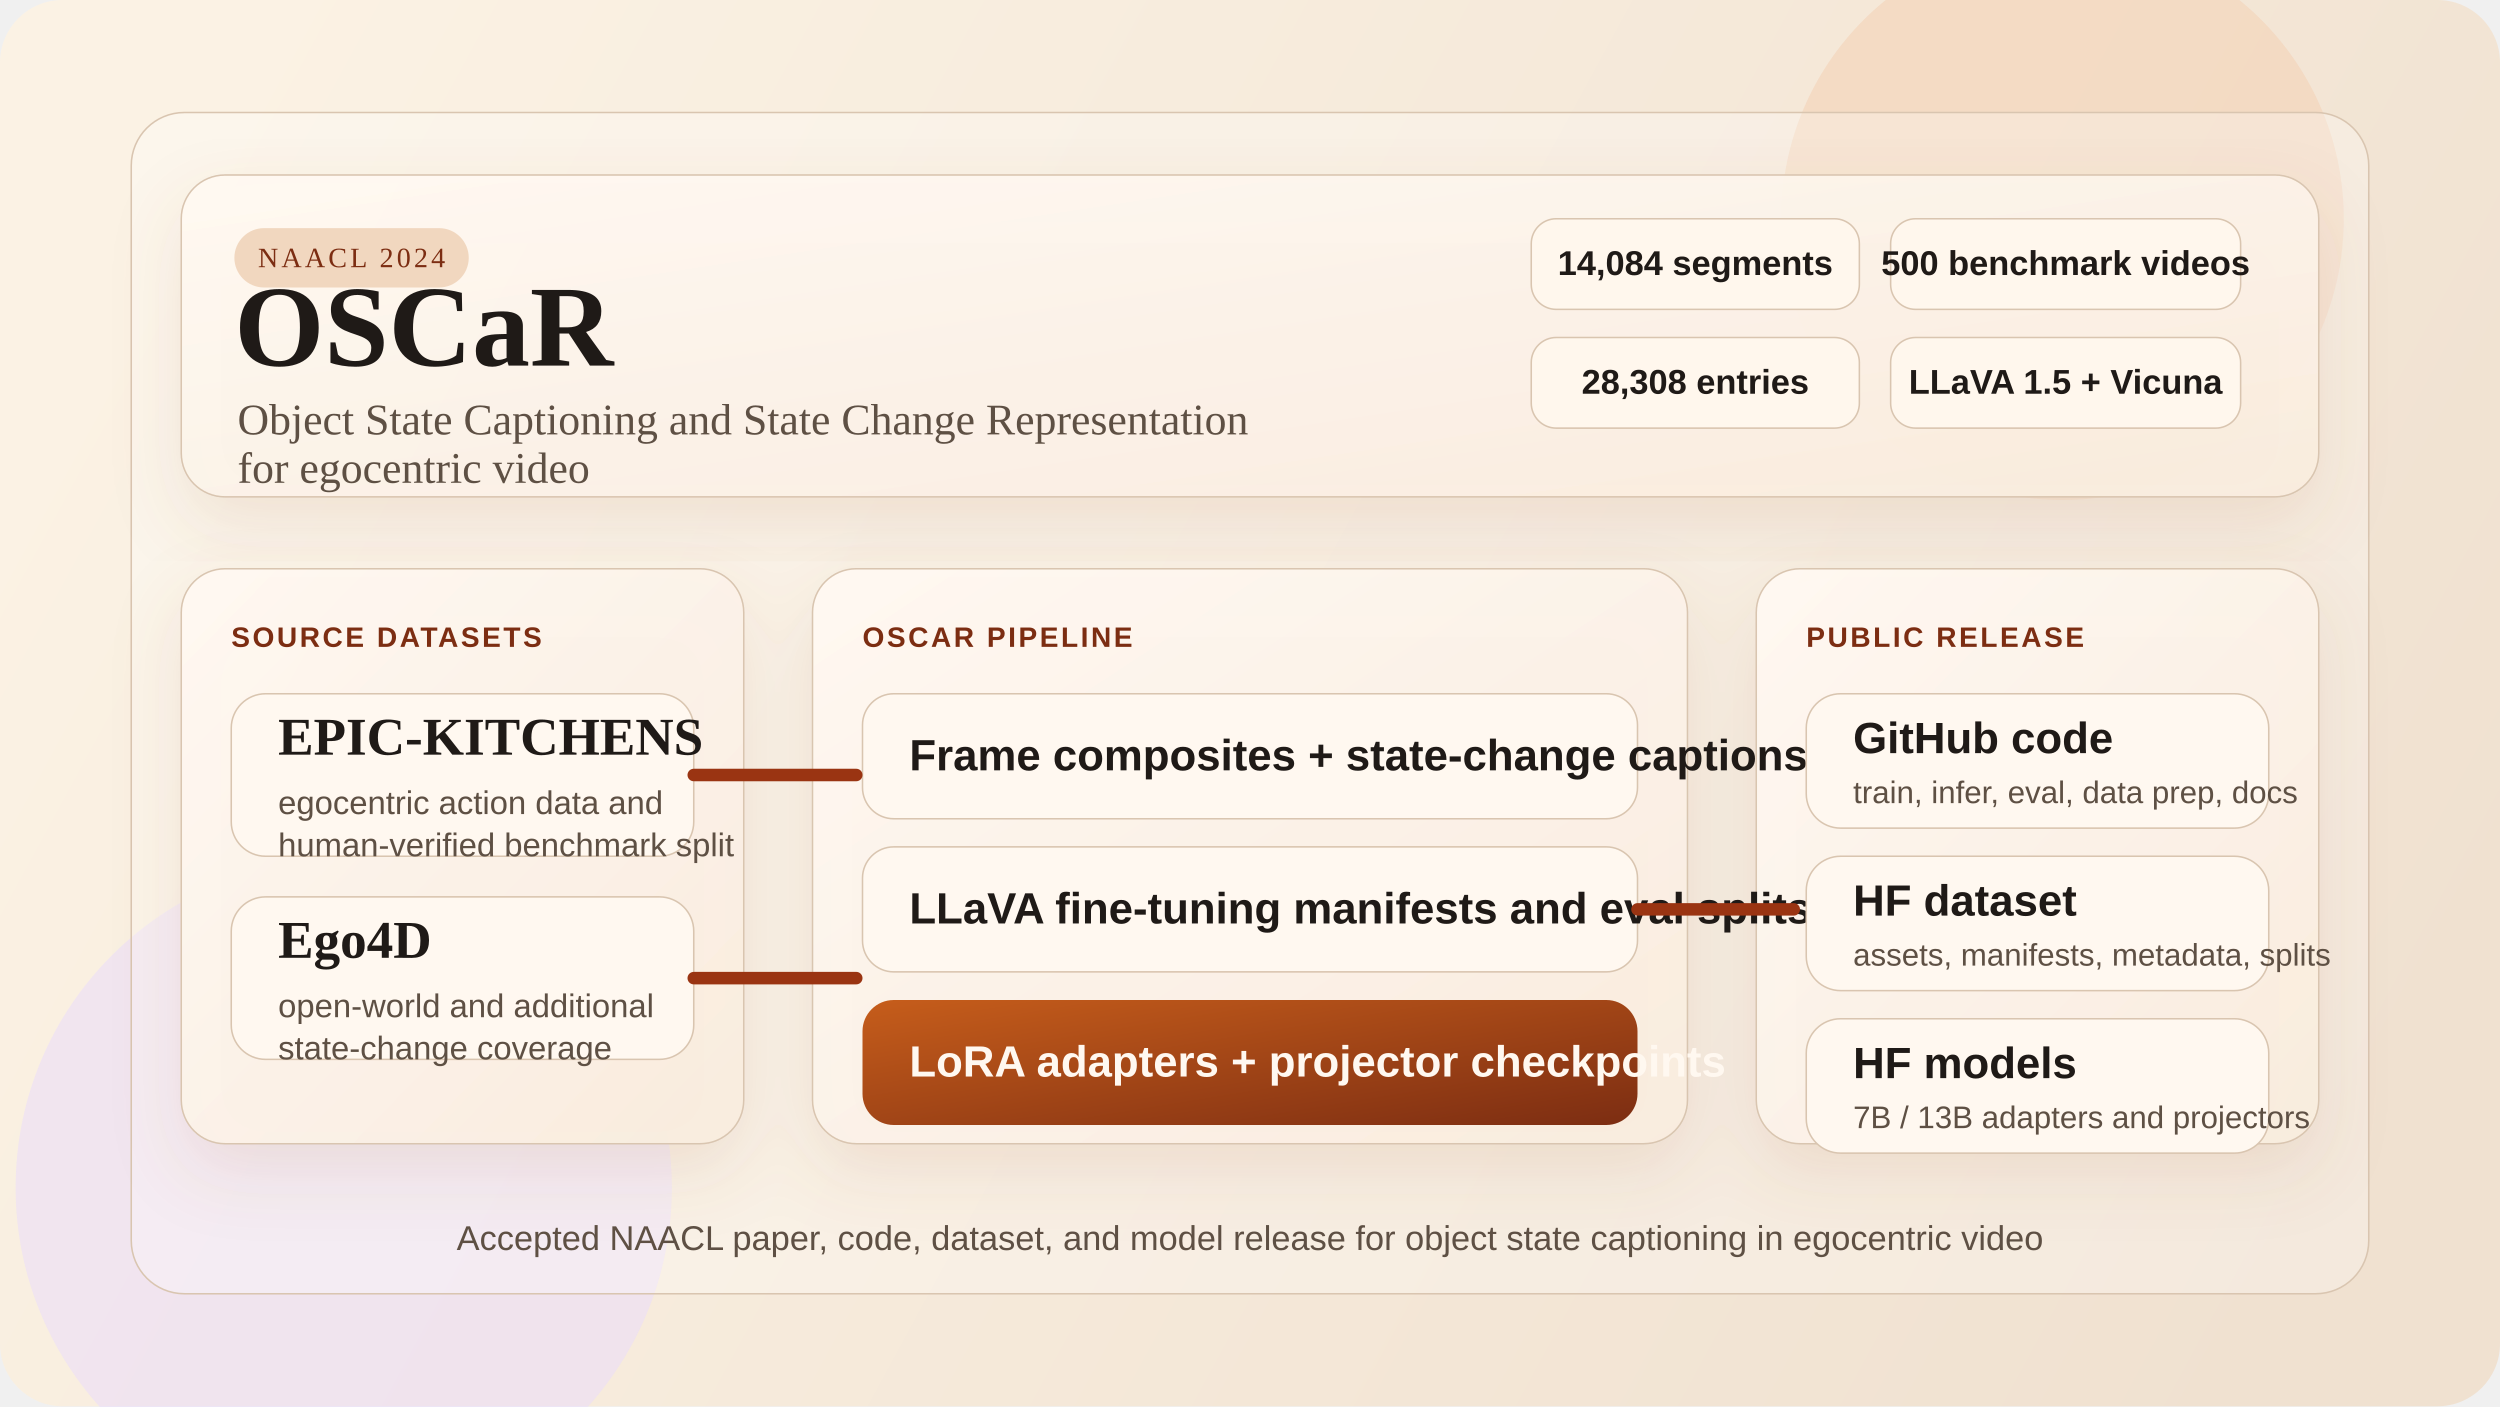
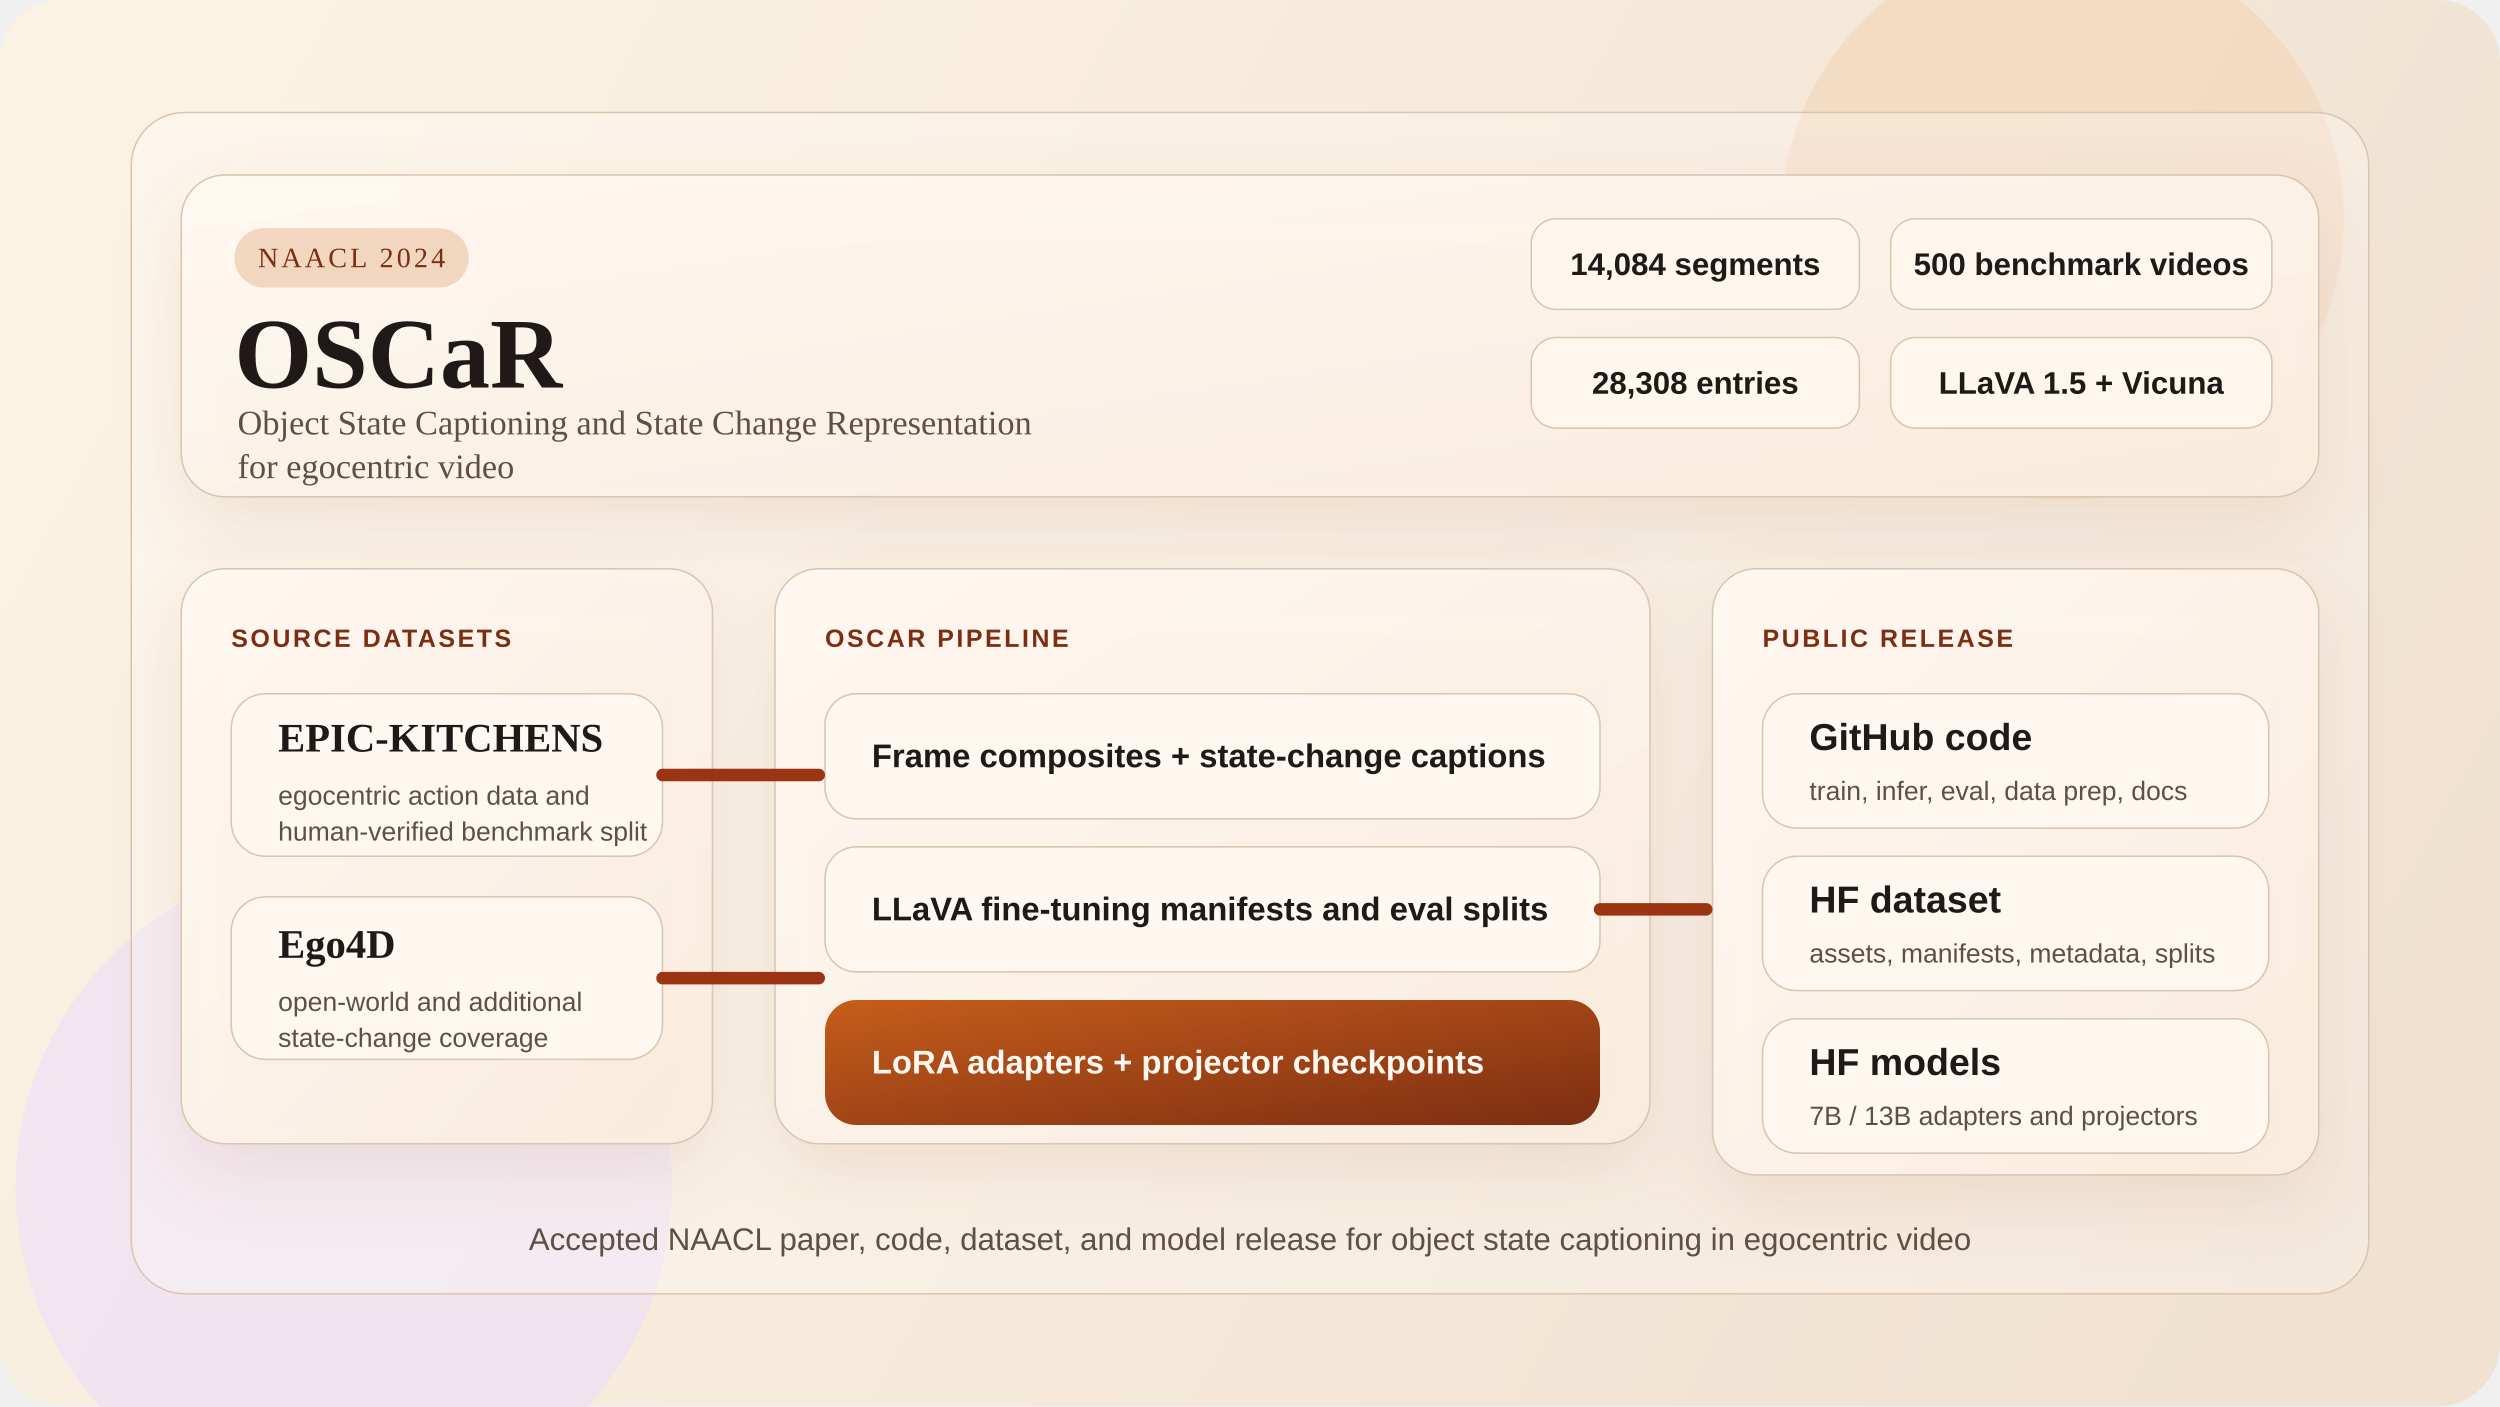
<svg xmlns="http://www.w3.org/2000/svg" width="1600" height="900" viewBox="0 0 1600 900" fill="none">
  <defs>
    <linearGradient id="bg" x1="120" y1="80" x2="1480" y2="820" gradientUnits="userSpaceOnUse">
      <stop stop-color="#FBF2E4" />
      <stop offset="1" stop-color="#F0E1D0" />
    </linearGradient>
    <linearGradient id="panel" x1="0" y1="0" x2="1" y2="1">
      <stop stop-color="#FFF9F2" stop-opacity="0.95" />
      <stop offset="1" stop-color="#F8ECDE" stop-opacity="0.95" />
    </linearGradient>
    <linearGradient id="accent" x1="0" y1="0" x2="1" y2="1">
      <stop stop-color="#C65D1B" />
      <stop offset="1" stop-color="#7C2D12" />
    </linearGradient>
    <filter id="shadow" x="-20%" y="-20%" width="140%" height="140%">
      <feDropShadow dx="0" dy="18" stdDeviation="22" flood-color="#A56A3A" flood-opacity="0.14" />
    </filter>
  </defs>
  <rect width="1600" height="900" rx="40" fill="url(#bg)" />
  <circle cx="1320" cy="140" r="180" fill="#F3D5BC" opacity="0.7" />
  <circle cx="220" cy="760" r="210" fill="#E7D9FF" opacity="0.48" />
  <rect x="84" y="72" width="1432" height="756" rx="34" fill="#FFFFFF" fill-opacity="0.28" stroke="#D9C5B0" />
  <g filter="url(#shadow)">
    <rect x="116" y="112" width="1368" height="206" rx="28" fill="url(#panel)" stroke="#D9C5B0" />
  </g>
  <rect x="150" y="146" width="150" height="38" rx="19" fill="#F1D7BF" />
  <text x="225" y="171" text-anchor="middle" fill="#7C2D12" font-family="Georgia, 'Times New Roman', serif" font-size="18" letter-spacing="2">NAACL 2024</text>
-   <text x="150" y="234" fill="#1F1A17" font-family="Georgia, 'Times New Roman', serif" font-size="74" font-weight="700">OSCaR</text>
-   <text x="152" y="278" fill="#5E5044" font-family="Georgia, 'Times New Roman', serif" font-size="28">Object State Captioning and State Change Representation</text>
-   <text x="152" y="309" fill="#5E5044" font-family="Georgia, 'Times New Roman', serif" font-size="28">for egocentric video</text>
+   <text x="150" y="248" fill="#1F1A17" font-family="Georgia, 'Times New Roman', serif" font-size="64" font-weight="700">OSCaR</text>
+   <text x="152" y="278" fill="#5E5044" font-family="Georgia, 'Times New Roman', serif" font-size="22">Object State Captioning and State Change Representation</text>
+   <text x="152" y="306" fill="#5E5044" font-family="Georgia, 'Times New Roman', serif" font-size="22">for egocentric video</text>
  <g>
    <rect x="980" y="140" width="210" height="58" rx="16" fill="#FFF7ED" stroke="#D9C5B0" />
-     <text x="1085" y="176" text-anchor="middle" fill="#1F1A17" font-family="Arial, Helvetica, sans-serif" font-size="22" font-weight="700">14,084 segments</text>
-     <rect x="1210" y="140" width="224" height="58" rx="16" fill="#FFF7ED" stroke="#D9C5B0" />
-     <text x="1322" y="176" text-anchor="middle" fill="#1F1A17" font-family="Arial, Helvetica, sans-serif" font-size="22" font-weight="700">500 benchmark videos</text>
+     <text x="1085" y="176" text-anchor="middle" fill="#1F1A17" font-family="Arial, Helvetica, sans-serif" font-size="20" font-weight="700">14,084 segments</text>
+     <rect x="1210" y="140" width="244" height="58" rx="16" fill="#FFF7ED" stroke="#D9C5B0" />
+     <text x="1332" y="176" text-anchor="middle" fill="#1F1A17" font-family="Arial, Helvetica, sans-serif" font-size="20" font-weight="700">500 benchmark videos</text>
    <rect x="980" y="216" width="210" height="58" rx="16" fill="#FFF7ED" stroke="#D9C5B0" />
-     <text x="1085" y="252" text-anchor="middle" fill="#1F1A17" font-family="Arial, Helvetica, sans-serif" font-size="22" font-weight="700">28,308 entries</text>
-     <rect x="1210" y="216" width="224" height="58" rx="16" fill="#FFF7ED" stroke="#D9C5B0" />
-     <text x="1322" y="252" text-anchor="middle" fill="#1F1A17" font-family="Arial, Helvetica, sans-serif" font-size="22" font-weight="700">LLaVA 1.5 + Vicuna</text>
+     <text x="1085" y="252" text-anchor="middle" fill="#1F1A17" font-family="Arial, Helvetica, sans-serif" font-size="20" font-weight="700">28,308 entries</text>
+     <rect x="1210" y="216" width="244" height="58" rx="16" fill="#FFF7ED" stroke="#D9C5B0" />
+     <text x="1332" y="252" text-anchor="middle" fill="#1F1A17" font-family="Arial, Helvetica, sans-serif" font-size="20" font-weight="700">LLaVA 1.5 + Vicuna</text>
  </g>
  <g filter="url(#shadow)">
-     <rect x="116" y="364" width="360" height="368" rx="28" fill="url(#panel)" stroke="#D9C5B0" />
-     <rect x="520" y="364" width="560" height="368" rx="28" fill="url(#panel)" stroke="#D9C5B0" />
-     <rect x="1124" y="364" width="360" height="368" rx="28" fill="url(#panel)" stroke="#D9C5B0" />
+     <rect x="116" y="364" width="340" height="368" rx="28" fill="url(#panel)" stroke="#D9C5B0" />
+     <rect x="496" y="364" width="560" height="368" rx="28" fill="url(#panel)" stroke="#D9C5B0" />
+     <rect x="1096" y="364" width="388" height="388" rx="28" fill="url(#panel)" stroke="#D9C5B0" />
  </g>
-   <text x="148" y="414" fill="#7C2D12" font-family="Arial, Helvetica, sans-serif" font-size="18" font-weight="700" letter-spacing="1.6">SOURCE DATASETS</text>
-   <text x="552" y="414" fill="#7C2D12" font-family="Arial, Helvetica, sans-serif" font-size="18" font-weight="700" letter-spacing="1.6">OSCAR PIPELINE</text>
-   <text x="1156" y="414" fill="#7C2D12" font-family="Arial, Helvetica, sans-serif" font-size="18" font-weight="700" letter-spacing="1.6">PUBLIC RELEASE</text>
-   <rect x="148" y="444" width="296" height="104" rx="22" fill="#FFF8F0" stroke="#D9C5B0" />
-   <text x="178" y="483" fill="#1F1A17" font-family="Georgia, 'Times New Roman', serif" font-size="34" font-weight="700">EPIC-KITCHENS</text>
-   <text x="178" y="521" fill="#5E5044" font-family="Arial, Helvetica, sans-serif" font-size="21">egocentric action data and</text>
-   <text x="178" y="548" fill="#5E5044" font-family="Arial, Helvetica, sans-serif" font-size="21">human-verified benchmark split</text>
-   <rect x="148" y="574" width="296" height="104" rx="22" fill="#FFF8F0" stroke="#D9C5B0" />
-   <text x="178" y="613" fill="#1F1A17" font-family="Georgia, 'Times New Roman', serif" font-size="34" font-weight="700">Ego4D</text>
-   <text x="178" y="651" fill="#5E5044" font-family="Arial, Helvetica, sans-serif" font-size="21">open-world and additional</text>
-   <text x="178" y="678" fill="#5E5044" font-family="Arial, Helvetica, sans-serif" font-size="21">state-change coverage</text>
-   <rect x="552" y="444" width="496" height="80" rx="20" fill="#FFF8F0" stroke="#D9C5B0" />
-   <text x="582" y="493" fill="#1F1A17" font-family="Arial, Helvetica, sans-serif" font-size="28" font-weight="700">Frame composites + state-change captions</text>
-   <rect x="552" y="542" width="496" height="80" rx="20" fill="#FFF8F0" stroke="#D9C5B0" />
-   <text x="582" y="591" fill="#1F1A17" font-family="Arial, Helvetica, sans-serif" font-size="28" font-weight="700">LLaVA fine-tuning manifests and eval splits</text>
-   <rect x="552" y="640" width="496" height="80" rx="20" fill="url(#accent)" />
-   <text x="582" y="689" fill="#FFF8F0" font-family="Arial, Helvetica, sans-serif" font-size="28" font-weight="700">LoRA adapters + projector checkpoints</text>
-   <rect x="1156" y="444" width="296" height="86" rx="22" fill="#FFF8F0" stroke="#D9C5B0" />
-   <text x="1186" y="482" fill="#1F1A17" font-family="Arial, Helvetica, sans-serif" font-size="28" font-weight="700">GitHub code</text>
-   <text x="1186" y="514" fill="#5E5044" font-family="Arial, Helvetica, sans-serif" font-size="20">train, infer, eval, data prep, docs</text>
-   <rect x="1156" y="548" width="296" height="86" rx="22" fill="#FFF8F0" stroke="#D9C5B0" />
-   <text x="1186" y="586" fill="#1F1A17" font-family="Arial, Helvetica, sans-serif" font-size="28" font-weight="700">HF dataset</text>
-   <text x="1186" y="618" fill="#5E5044" font-family="Arial, Helvetica, sans-serif" font-size="20">assets, manifests, metadata, splits</text>
-   <rect x="1156" y="652" width="296" height="86" rx="22" fill="#FFF8F0" stroke="#D9C5B0" />
-   <text x="1186" y="690" fill="#1F1A17" font-family="Arial, Helvetica, sans-serif" font-size="28" font-weight="700">HF models</text>
-   <text x="1186" y="722" fill="#5E5044" font-family="Arial, Helvetica, sans-serif" font-size="20">7B / 13B adapters and projectors</text>
-   <path d="M444 496H506C528 496 528 496 548 496" stroke="#9A3412" stroke-width="8" stroke-linecap="round" />
-   <path d="M444 626H506C528 626 528 626 548 626" stroke="#9A3412" stroke-width="8" stroke-linecap="round" />
-   <path d="M1048 582H1110C1132 582 1132 582 1148 582" stroke="#9A3412" stroke-width="8" stroke-linecap="round" />
-   <text x="800" y="800" text-anchor="middle" fill="#5E5044" font-family="Arial, Helvetica, sans-serif" font-size="22">
+   <text x="148" y="414" fill="#7C2D12" font-family="Arial, Helvetica, sans-serif" font-size="16" font-weight="700" letter-spacing="1.6">SOURCE DATASETS</text>
+   <text x="528" y="414" fill="#7C2D12" font-family="Arial, Helvetica, sans-serif" font-size="16" font-weight="700" letter-spacing="1.6">OSCAR PIPELINE</text>
+   <text x="1128" y="414" fill="#7C2D12" font-family="Arial, Helvetica, sans-serif" font-size="16" font-weight="700" letter-spacing="1.6">PUBLIC RELEASE</text>
+   <rect x="148" y="444" width="276" height="104" rx="22" fill="#FFF8F0" stroke="#D9C5B0" />
+   <text x="178" y="481" fill="#1F1A17" font-family="Georgia, 'Times New Roman', serif" font-size="26" font-weight="700">EPIC-KITCHENS</text>
+   <text x="178" y="515" fill="#5E5044" font-family="Arial, Helvetica, sans-serif" font-size="17">egocentric action data and</text>
+   <text x="178" y="538" fill="#5E5044" font-family="Arial, Helvetica, sans-serif" font-size="17">human-verified benchmark split</text>
+   <rect x="148" y="574" width="276" height="104" rx="22" fill="#FFF8F0" stroke="#D9C5B0" />
+   <text x="178" y="613" fill="#1F1A17" font-family="Georgia, 'Times New Roman', serif" font-size="26" font-weight="700">Ego4D</text>
+   <text x="178" y="647" fill="#5E5044" font-family="Arial, Helvetica, sans-serif" font-size="17">open-world and additional</text>
+   <text x="178" y="670" fill="#5E5044" font-family="Arial, Helvetica, sans-serif" font-size="17">state-change coverage</text>
+   <rect x="528" y="444" width="496" height="80" rx="20" fill="#FFF8F0" stroke="#D9C5B0" />
+   <text x="558" y="491" fill="#1F1A17" font-family="Arial, Helvetica, sans-serif" font-size="21" font-weight="700">Frame composites + state-change captions</text>
+   <rect x="528" y="542" width="496" height="80" rx="20" fill="#FFF8F0" stroke="#D9C5B0" />
+   <text x="558" y="589" fill="#1F1A17" font-family="Arial, Helvetica, sans-serif" font-size="21" font-weight="700">LLaVA fine-tuning manifests and eval splits</text>
+   <rect x="528" y="640" width="496" height="80" rx="20" fill="url(#accent)" />
+   <text x="558" y="687" fill="#FFF8F0" font-family="Arial, Helvetica, sans-serif" font-size="21" font-weight="700">LoRA adapters + projector checkpoints</text>
+   <rect x="1128" y="444" width="324" height="86" rx="22" fill="#FFF8F0" stroke="#D9C5B0" />
+   <text x="1158" y="480" fill="#1F1A17" font-family="Arial, Helvetica, sans-serif" font-size="24" font-weight="700">GitHub code</text>
+   <text x="1158" y="512" fill="#5E5044" font-family="Arial, Helvetica, sans-serif" font-size="17">train, infer, eval, data prep, docs</text>
+   <rect x="1128" y="548" width="324" height="86" rx="22" fill="#FFF8F0" stroke="#D9C5B0" />
+   <text x="1158" y="584" fill="#1F1A17" font-family="Arial, Helvetica, sans-serif" font-size="24" font-weight="700">HF dataset</text>
+   <text x="1158" y="616" fill="#5E5044" font-family="Arial, Helvetica, sans-serif" font-size="17">assets, manifests, metadata, splits</text>
+   <rect x="1128" y="652" width="324" height="86" rx="22" fill="#FFF8F0" stroke="#D9C5B0" />
+   <text x="1158" y="688" fill="#1F1A17" font-family="Arial, Helvetica, sans-serif" font-size="24" font-weight="700">HF models</text>
+   <text x="1158" y="720" fill="#5E5044" font-family="Arial, Helvetica, sans-serif" font-size="17">7B / 13B adapters and projectors</text>
+   <path d="M424 496H470C480 496 490 496 524 496" stroke="#9A3412" stroke-width="8" stroke-linecap="round" />
+   <path d="M424 626H470C480 626 490 626 524 626" stroke="#9A3412" stroke-width="8" stroke-linecap="round" />
+   <path d="M1024 582H1060C1070 582 1080 582 1092 582" stroke="#9A3412" stroke-width="8" stroke-linecap="round" />
+   <text x="800" y="800" text-anchor="middle" fill="#5E5044" font-family="Arial, Helvetica, sans-serif" font-size="20">
    Accepted NAACL paper, code, dataset, and model release for object state captioning in egocentric video
  </text>
</svg>
